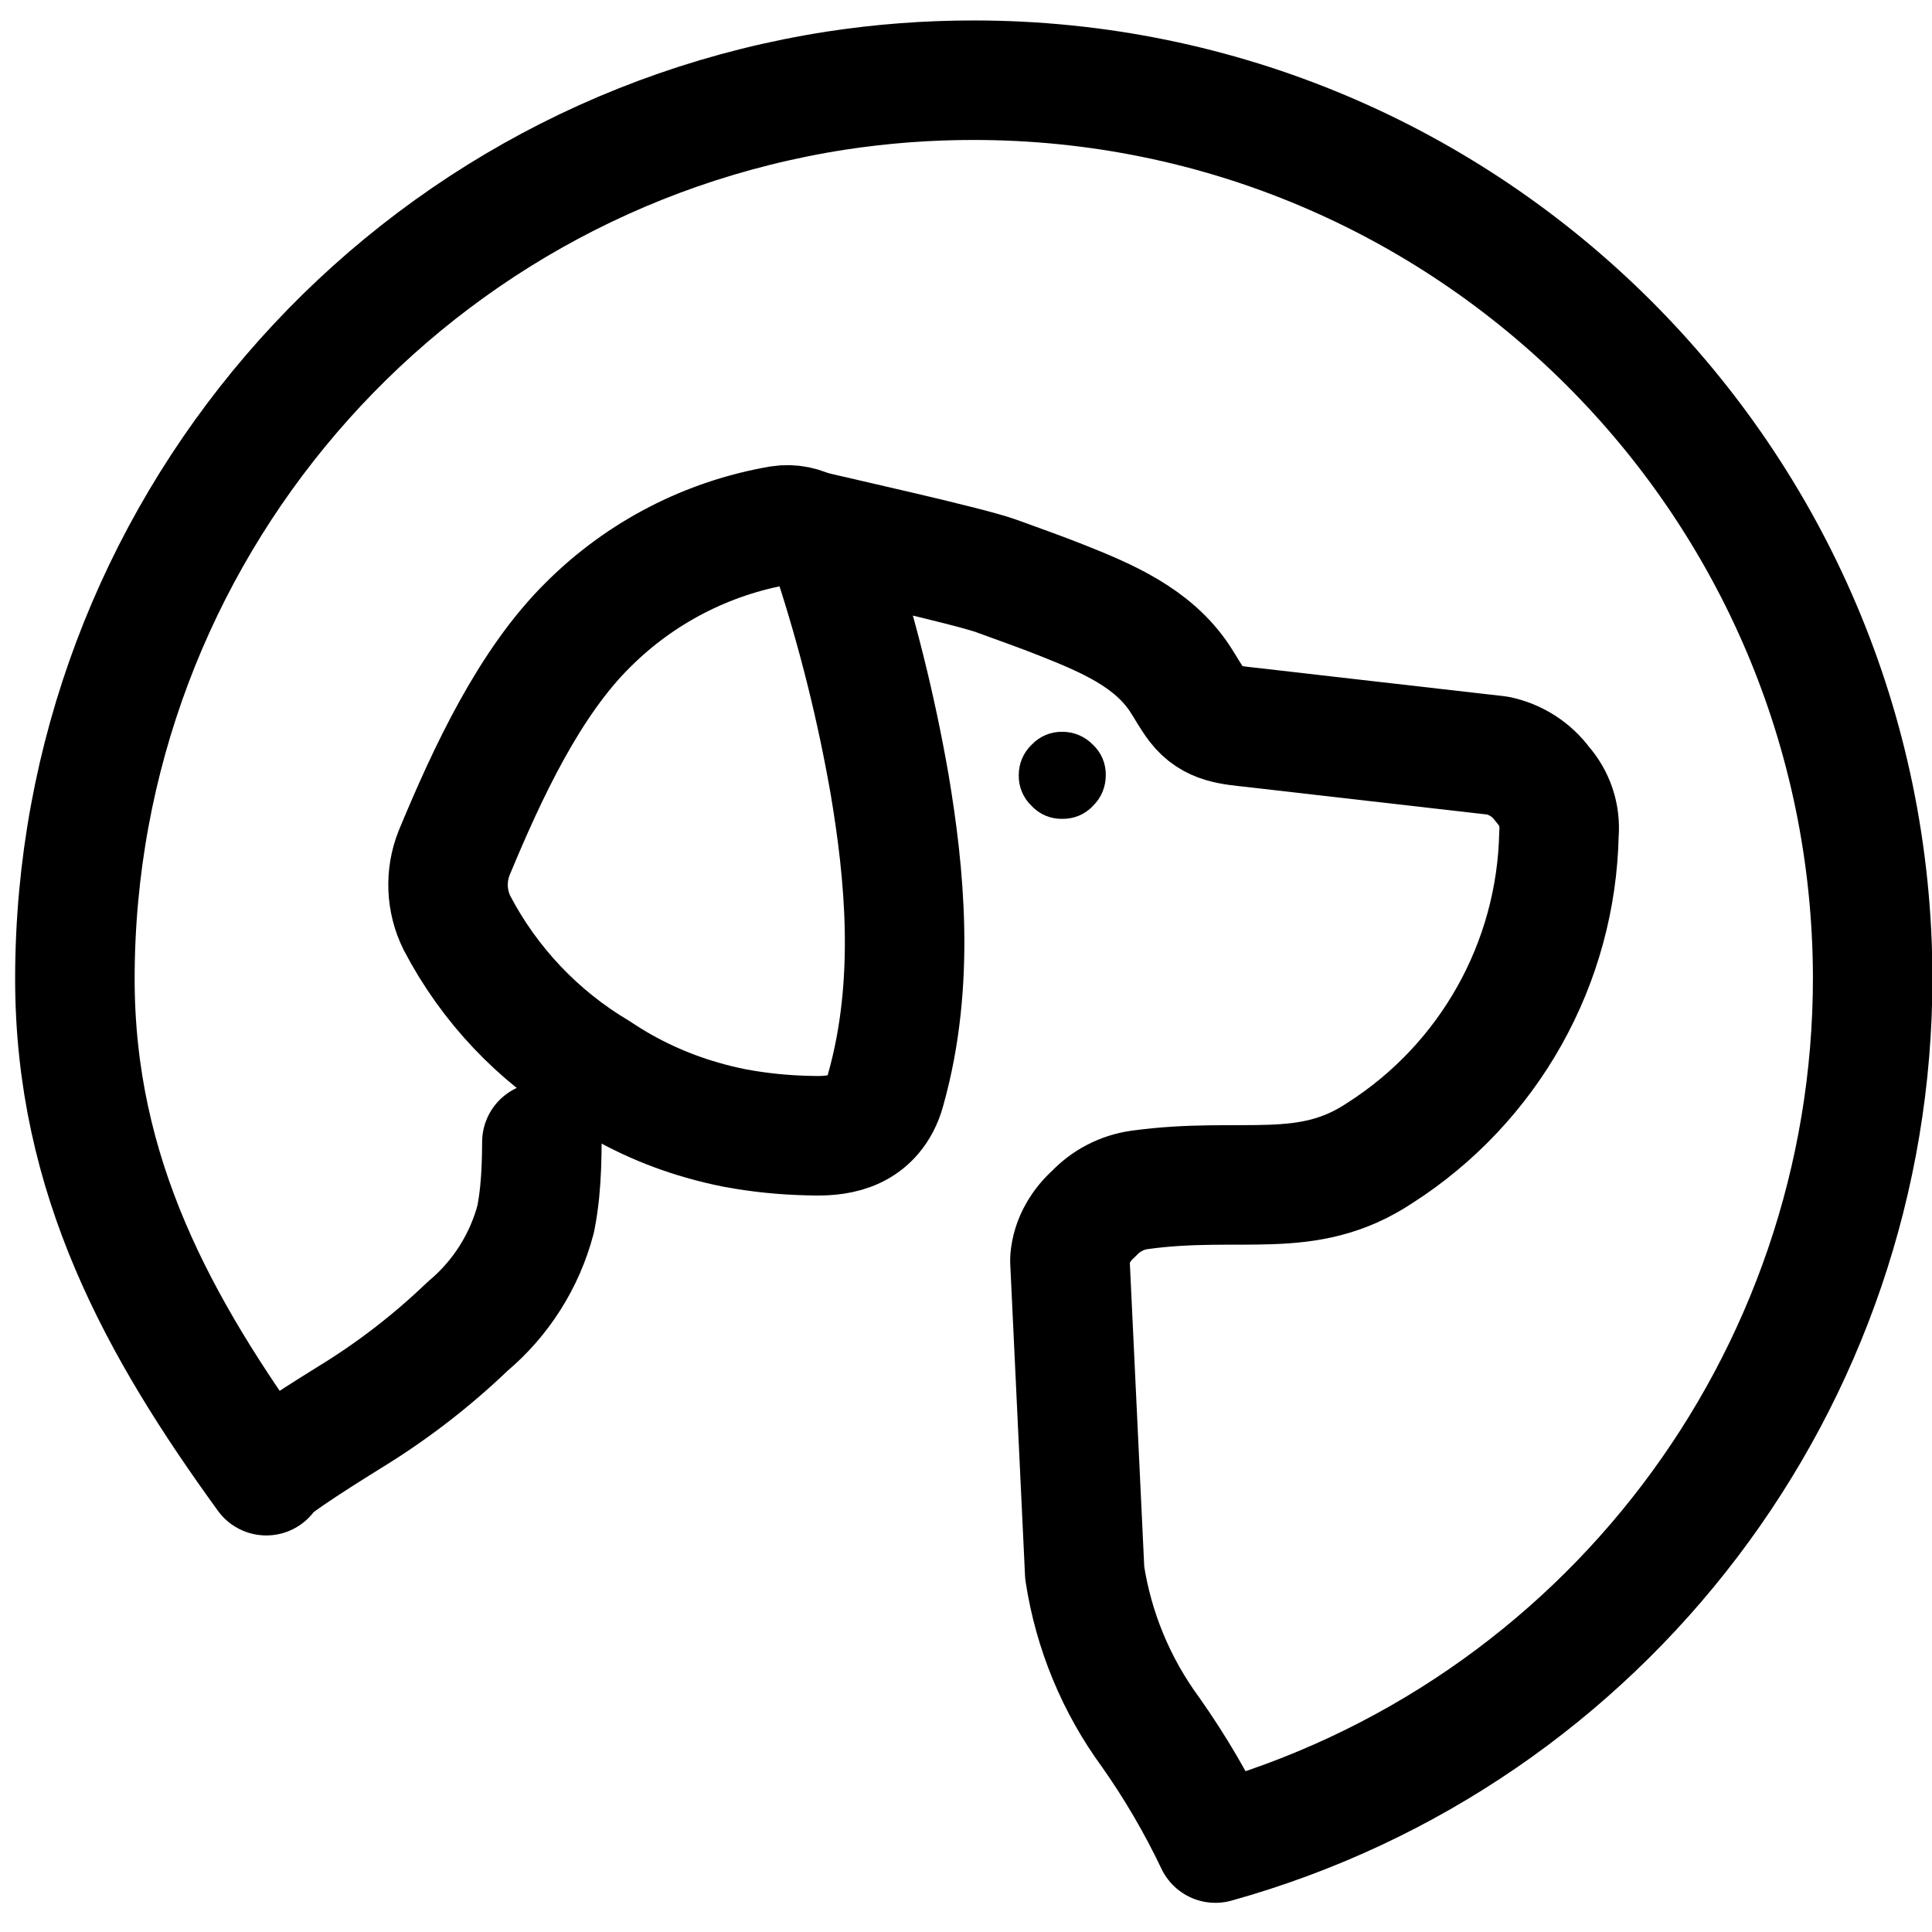
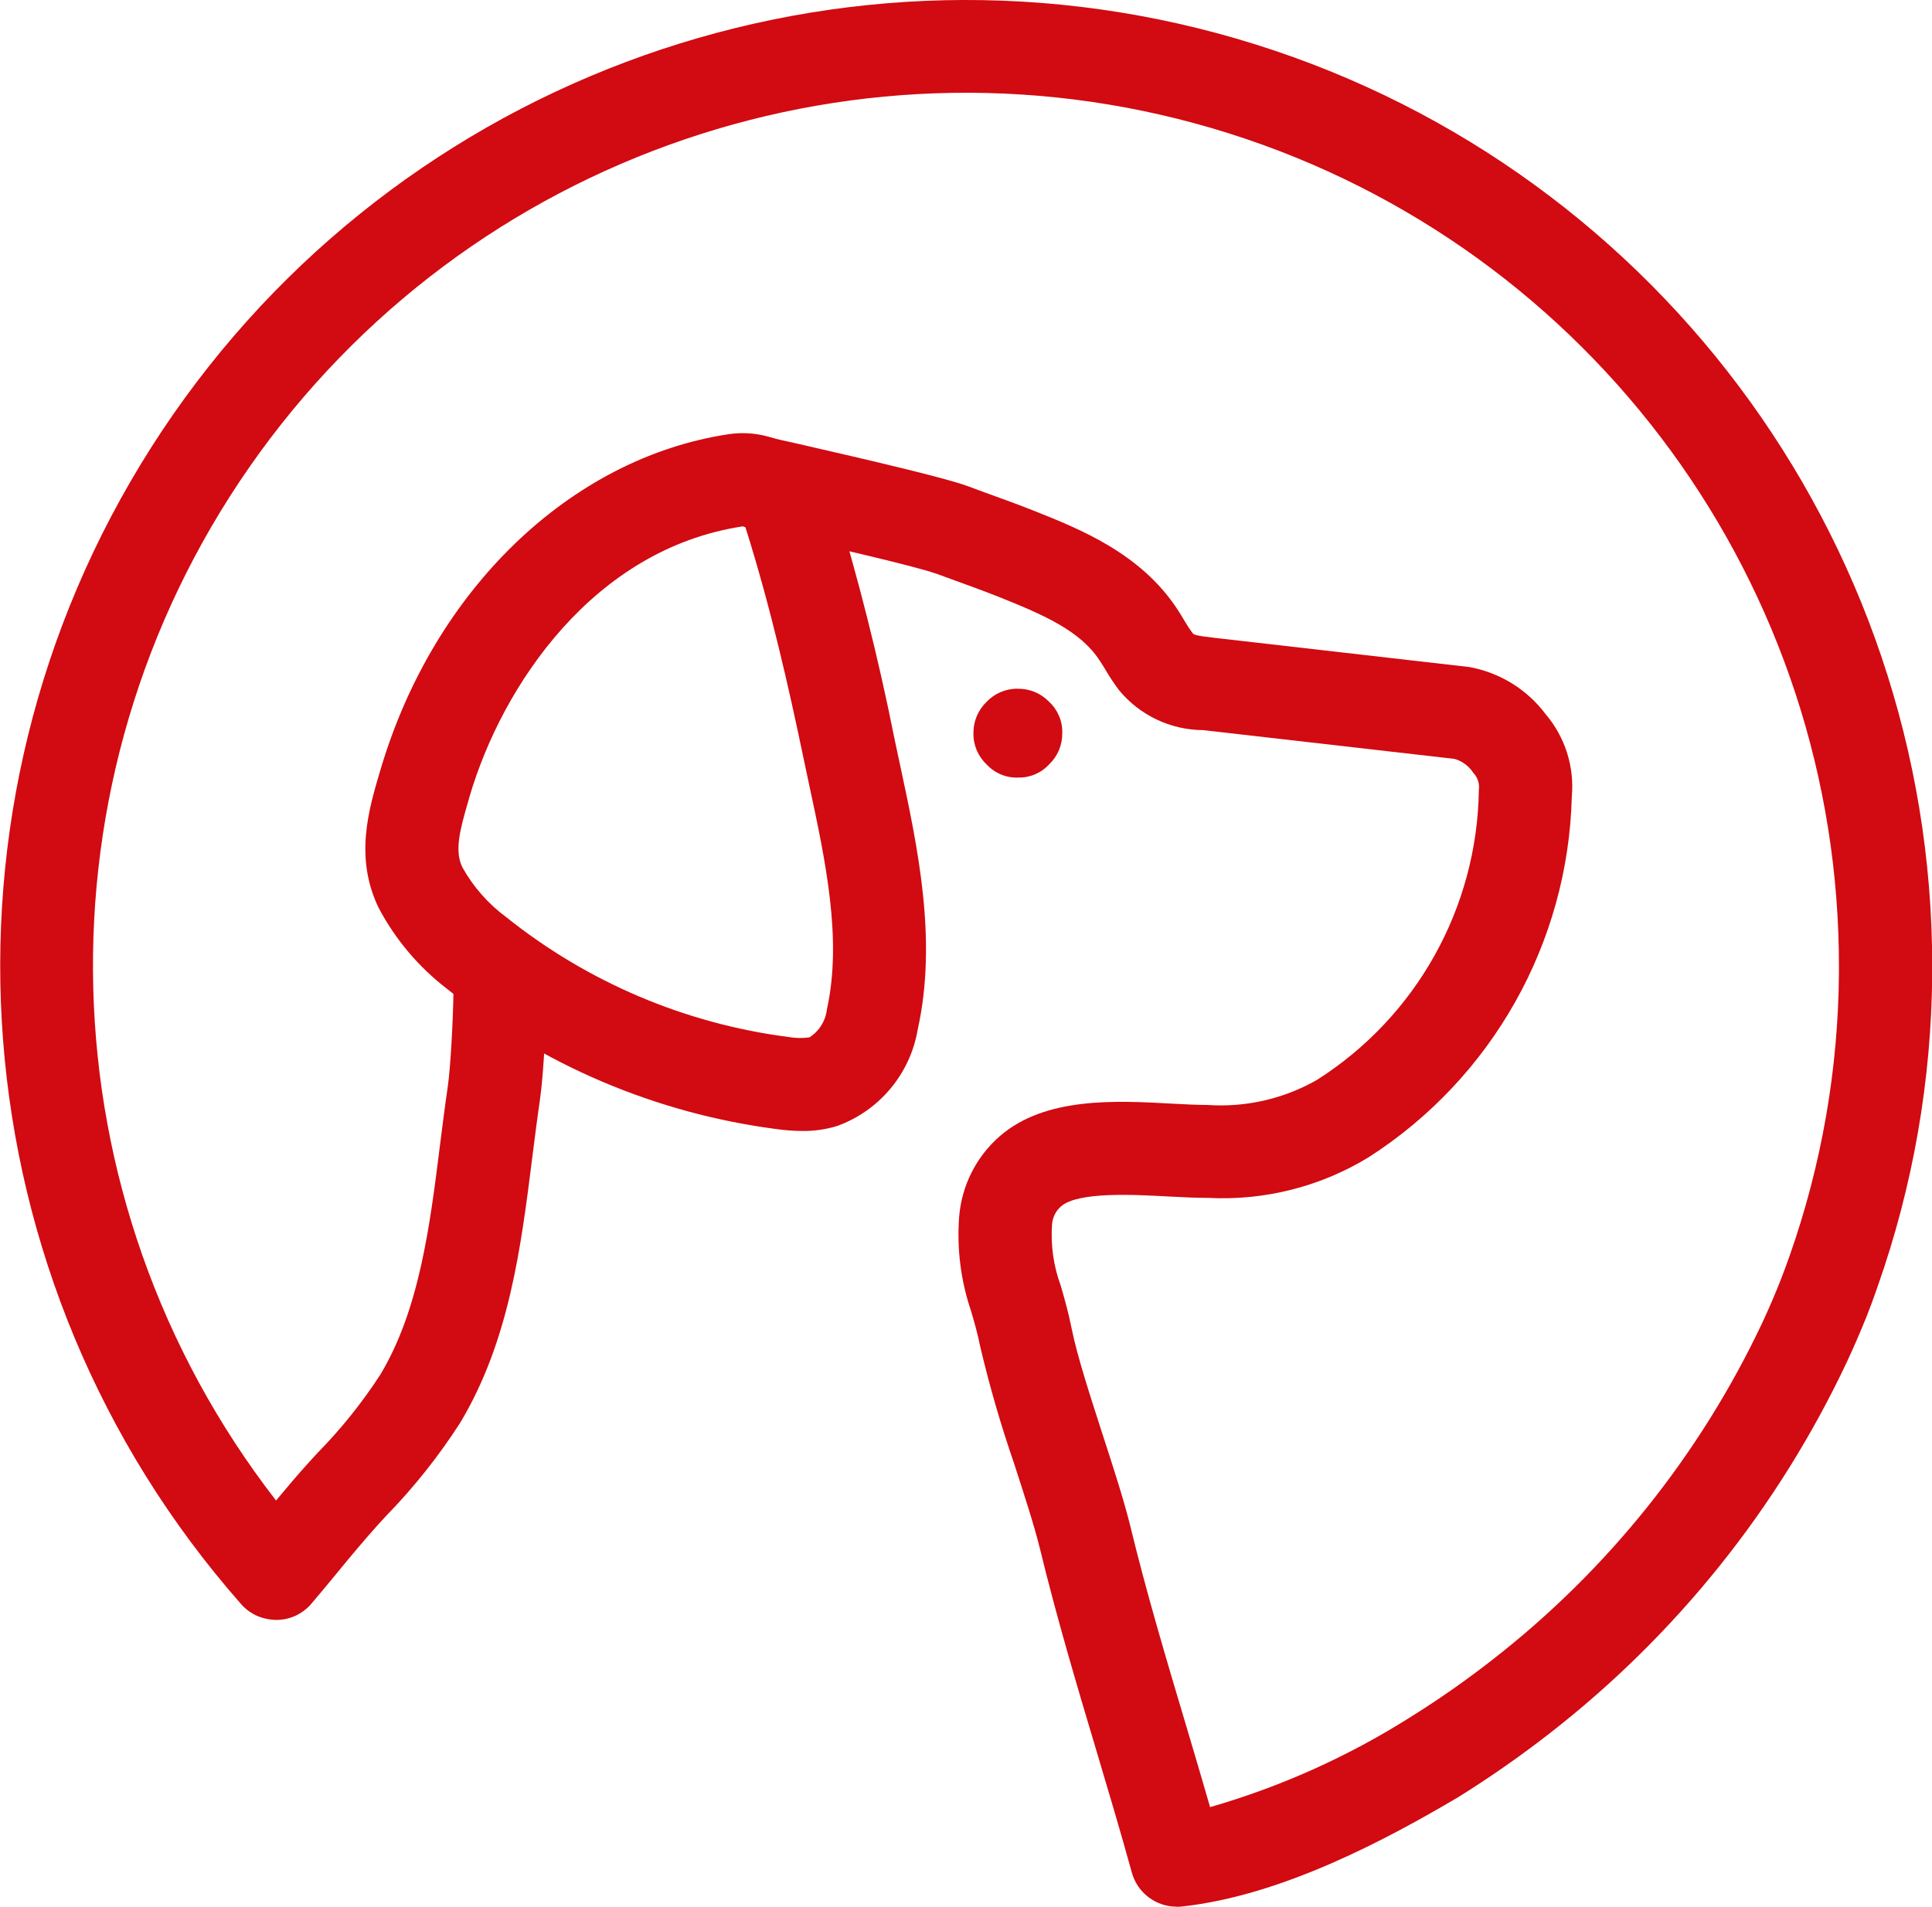
- <svg xmlns="http://www.w3.org/2000/svg" width="200" height="200" viewBox="0 0 97 94">
-   <g transform="translate(-273 -246)">
-     <path d="M326.332,285.609a2.026,2.026,0,0,0,1.539-.645,2.111,2.111,0,0,0,.645-1.539,2.023,2.023,0,0,0-.645-1.535,2.115,2.115,0,0,0-1.539-.648,2.057,2.057,0,0,0-1.535.648,2.091,2.091,0,0,0-.648,1.535,2.057,2.057,0,0,0,.648,1.539,2.017,2.017,0,0,0,1.535.645" fill="currentColor" />
-     <path d="M317.676-311.331a81.97,81.97,0,0,0-2.844-11.426,2.424,2.424,0,0,0-2.676-1.637,17.919,17.919,0,0,0-9.605,4.961c-2.953,2.9-5.062,7.414-6.75,11.48a4.319,4.319,0,0,0,.141,3.512,18.853,18.853,0,0,0,7.082,7.48,18.491,18.491,0,0,0,5.227,2.422c.535.156,1.086.289,1.645.4a23.015,23.015,0,0,0,3.711.379c.949.027,2.715.074,3.582-1.582a3.384,3.384,0,0,0,.277-.723C319-301.506,318.383-307.081,317.676-311.331Zm0,0" transform="translate(0 595.276)" fill="none" stroke="currentColor" stroke-miterlimit="10" stroke-width="6" />
-     <path d="M313.578-324.174c1.414.34,8.094,1.82,9.469,2.324,1.09.4,2.184.781,3.262,1.211,2.23.887,4.57,1.867,5.938,3.949.289.438.531.9.852,1.32.742.961,1.711,1,2.84,1.125l3.559.41c2.516.285,5.027.578,7.539.863.379.043.762.09,1.141.129a3.729,3.729,0,0,1,2.273,1.457,3.258,3.258,0,0,1,.82,2.461,19.486,19.486,0,0,1-8.984,16.031c-3.691,2.461-6.922,1.152-12.066,1.859a3.886,3.886,0,0,0-2.312,1.2,3.726,3.726,0,0,0-.785.969,3.133,3.133,0,0,0-.406,1.3v.109l.742,15.645a18.156,18.156,0,0,0,3.316,8.016,38.047,38.047,0,0,1,3.246,5.555,45.1,45.1,0,0,0,33-43.469,45.143,45.143,0,0,0-45.141-45.039,45.459,45.459,0,0,0-6.883.52,45.14,45.14,0,0,0-38.238,44.594c0,9.918,4.2,17.492,9.609,24.949-.18-.246,3.793-2.684,4.133-2.9a34.678,34.678,0,0,0,5.977-4.6,10.516,10.516,0,0,0,3.418-5.395c.09-.453.152-.91.2-1.367.082-.824.105-1.656.109-2.484" transform="translate(0 595.276)" fill="none" stroke="currentColor" stroke-linecap="round" stroke-linejoin="round" stroke-miterlimit="10" stroke-width="6" />
+ <svg xmlns="http://www.w3.org/2000/svg" width="83.082" height="82.004" viewBox="0 0 83.082 82.004">
+   <g id="Group_227" data-name="Group 227" transform="translate(-1752 -110.361)">
+     <path id="Path_49" data-name="Path 49" d="M126.4,290.078a1.753,1.753,0,0,0,1.344-.566,1.825,1.825,0,0,0,.566-1.344,1.767,1.767,0,0,0-.566-1.348,1.836,1.836,0,0,0-1.344-.562,1.805,1.805,0,0,0-1.344.563,1.84,1.84,0,0,0-.566,1.348,1.794,1.794,0,0,0,.566,1.344,1.759,1.759,0,0,0,1.344.566" transform="translate(1669.371 -146.275)" fill="#d20a11" />
+     <path id="Path_50" data-name="Path 50" d="M114.555,279.277c-6.418.977-10.332,6.863-11.73,11.605l-.027.1c-.4,1.367-.633,2.238-.285,2.957a6.742,6.742,0,0,0,1.883,2.141,24.429,24.429,0,0,0,12.137,5.156,2.91,2.91,0,0,0,.906.016,1.655,1.655,0,0,0,.75-1.207c.664-3-.059-6.383-.762-9.648l-.254-1.2c-.613-2.93-1.387-6.395-2.484-9.871a.146.146,0,0,0-.133-.055m2.578,26.008a8.219,8.219,0,0,1-1.109-.082,28.519,28.519,0,0,1-14.176-6.035,10.663,10.663,0,0,1-2.937-3.48c-1.039-2.148-.437-4.191.047-5.836l.031-.1c2.281-7.73,8.152-13.4,14.961-14.434a4.145,4.145,0,0,1,4.551,2.809,105.21,105.21,0,0,1,2.586,10.258l.25,1.172c.754,3.516,1.609,7.5.758,11.352a5.369,5.369,0,0,1-3.465,4.16,4.88,4.88,0,0,1-1.5.215" transform="translate(1669.371 -146.275)" fill="#d20a11" />
+     <path id="Path_51" data-name="Path 51" d="M133.227,338.641a2,2,0,0,1-1.926-1.469c-.484-1.758-1.008-3.508-1.527-5.254-.844-2.82-1.711-5.738-2.426-8.68-.238-.969-.66-2.273-1.109-3.656a51.891,51.891,0,0,1-1.457-5.027c-.113-.566-.254-1.055-.391-1.523a10.2,10.2,0,0,1-.516-4.055,5.144,5.144,0,0,1,1.746-3.473c1.953-1.7,4.992-1.535,7.43-1.4.551.031,1.066.055,1.5.055a8.34,8.34,0,0,0,4.7-1.07,15.012,15.012,0,0,0,6.973-12.469.894.894,0,0,0-.242-.75,1.427,1.427,0,0,0-.8-.594l-10.812-1.238a4.715,4.715,0,0,1-3.629-1.73,9.4,9.4,0,0,1-.6-.91c-.074-.121-.148-.242-.23-.363-.82-1.254-2.352-1.934-4.262-2.7-.687-.273-1.383-.527-2.074-.777l-.719-.262a.014.014,0,0,1-.012,0c-.758-.277-4.3-1.1-6.234-1.543-.172-.039-.332-.074-.477-.109-.6-.137-1.082-.25-1.352-.312a2,2,0,0,1-1.535-1.941,2.132,2.132,0,0,1,.055-.469,2,2,0,0,1,2.41-1.48c.262.063.73.172,1.316.3,3.1.711,6.211,1.438,7.191,1.793l.719.266c.73.266,1.465.527,2.188.816,1.918.766,4.551,1.809,6.129,4.215.105.16.207.328.309.5a5.908,5.908,0,0,0,.348.531c.059.082.191.117.9.2l10.938,1.254a1.442,1.442,0,0,1,.18.031,5.271,5.271,0,0,1,3.164,2,4.8,4.8,0,0,1,1.129,3.543,19,19,0,0,1-8.746,15.523,12.037,12.037,0,0,1-6.887,1.742c-.523,0-1.109-.027-1.75-.062-1.441-.078-3.852-.211-4.582.426a1.135,1.135,0,0,0-.387.785,6.307,6.307,0,0,0,.371,2.617c.152.523.324,1.113.469,1.84.238,1.188.8,2.914,1.34,4.586.473,1.457.918,2.832,1.191,3.945.691,2.844,1.543,5.707,2.371,8.48.355,1.2.711,2.387,1.055,3.586a33.408,33.408,0,0,0,8.578-3.848,40.512,40.512,0,0,0,3.555-2.484,39.971,39.971,0,0,0,11.613-14.5q.393-.844.738-1.707l.039-.1c.125-.312.23-.609.34-.91l.066-.184a37.445,37.445,0,0,0,2.113-12.152c0-.027,0-.047,0-.07l0-.129A37.541,37.541,0,1,0,94.5,321.172c.457-.551.926-1.105,1.422-1.652l.367-.4a21.61,21.61,0,0,0,2.691-3.355c1.68-2.793,2.133-6.379,2.566-9.848.109-.855.215-1.7.336-2.527.125-.844.23-2.93.246-4a2,2,0,0,1,2-1.969h.035a2,2,0,0,1,1.969,2.031c-.016,1-.117,3.363-.289,4.523-.117.8-.219,1.613-.324,2.438-.488,3.883-.992,7.895-3.1,11.414a25.362,25.362,0,0,1-3.172,3.992l-.359.391c-.605.672-1.18,1.363-1.785,2.1-.352.426-.7.852-1.059,1.27-.039.047-.078.09-.121.137a2.08,2.08,0,0,1-.543.391,2.025,2.025,0,0,1-.859.2,2.2,2.2,0,0,1-.875-.191,2.08,2.08,0,0,1-.547-.379c-.043-.043-.086-.09-.125-.137a41.541,41.541,0,1,1,72.746-27.418l0,.238a.662.662,0,0,1,0,.086v0a41.347,41.347,0,0,1-2.348,13.465l-.07.2c-.121.344-.246.684-.379,1.023l-.047.117c-.262.645-.535,1.281-.828,1.906a43.951,43.951,0,0,1-12.77,15.961,45.724,45.724,0,0,1-3.945,2.754c-3.051,1.8-7.551,4.227-11.871,4.7a2.052,2.052,0,0,1-.219.012" transform="translate(1669.371 -146.275)" fill="#d20a11" />
  </g>
</svg>
